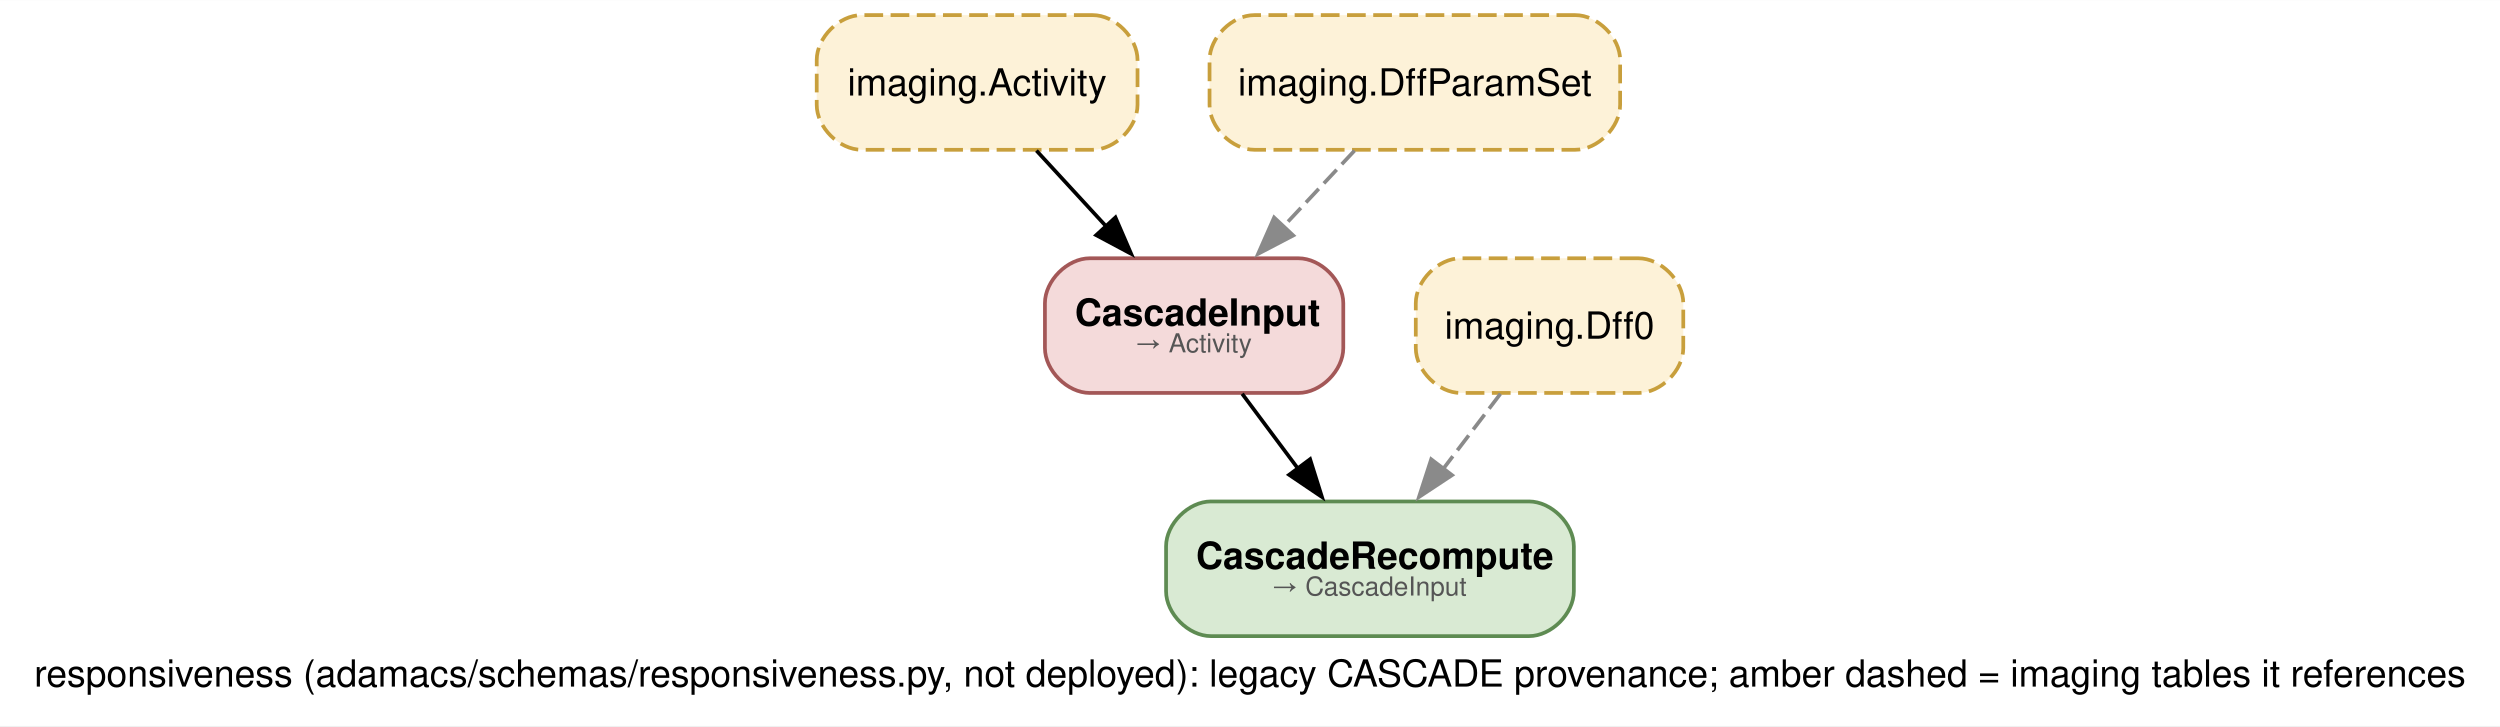
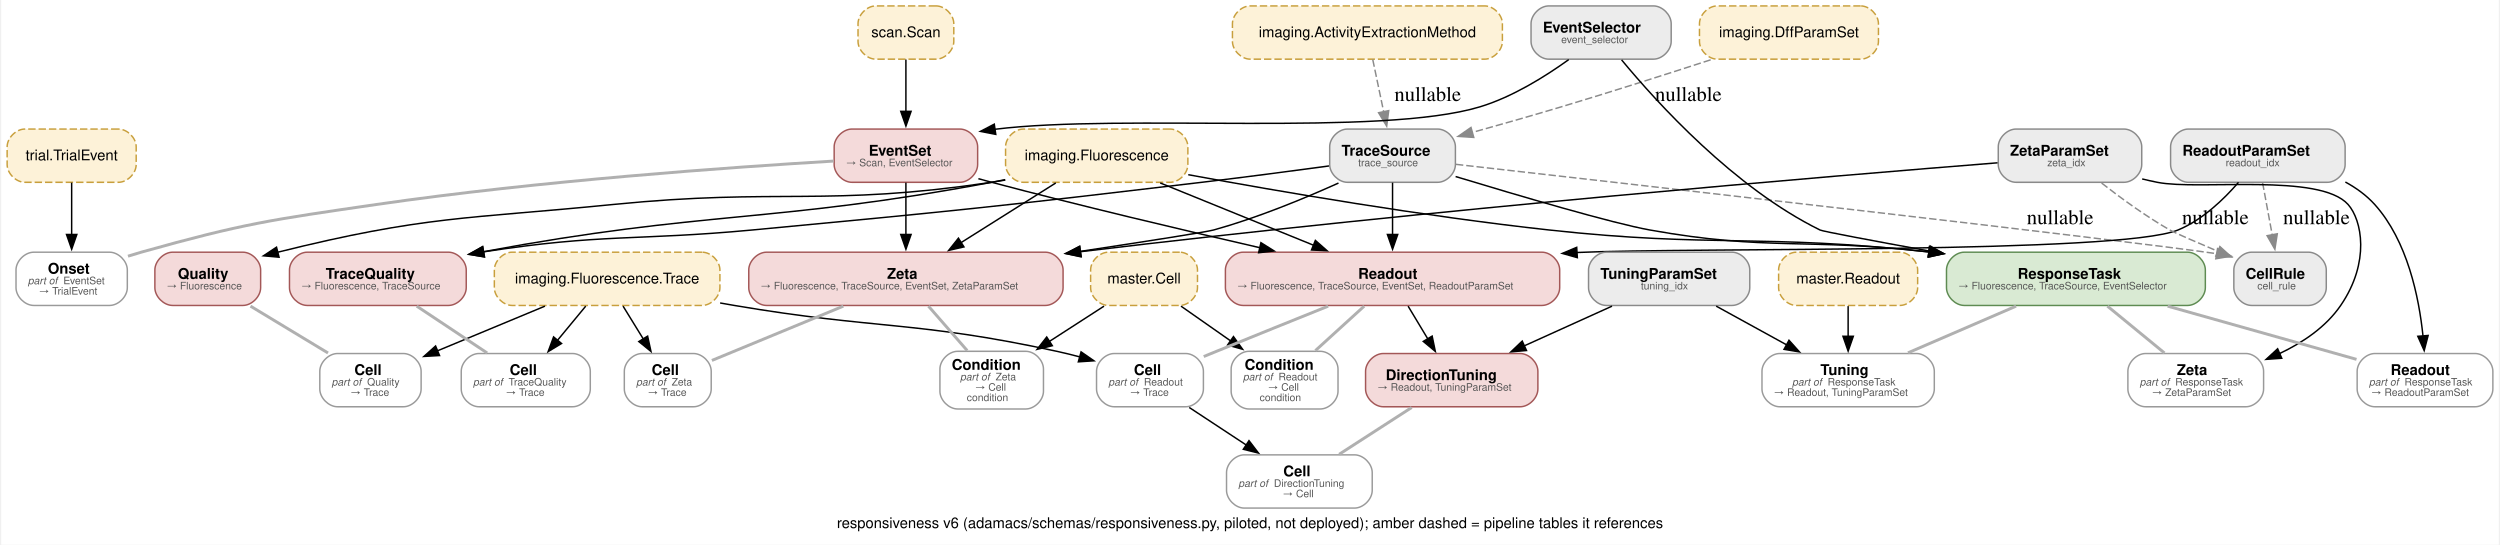
- <svg xmlns="http://www.w3.org/2000/svg" width="668pt" height="194pt" viewBox="0.00 0.00 668.25 194.00">
-   <g id="graph0" class="graph" transform="scale(1 1) rotate(0) translate(4 190)">
-     <polygon fill="white" stroke="none" points="-4,4 -4,-190 664.25,-190 664.25,4 -4,4" />
-     <text text-anchor="middle" x="330.12" y="-6.5" font-family="Helvetica,sans-Serif" font-size="10.00">responsiveness (adamacs/schemas/responsiveness.py, not deployed): legacy CASCADE provenance; amber dashed = imaging tables it references</text>
+ <svg xmlns="http://www.w3.org/2000/svg" width="1689pt" height="368pt" viewBox="0.00 0.00 1688.50 368.25">
+   <g id="graph0" class="graph" transform="scale(1 1) rotate(0) translate(4 364.25)">
+     <polygon fill="white" stroke="none" points="-4,4 -4,-364.25 1684.5,-364.25 1684.5,4 -4,4" />
+     <text text-anchor="middle" x="840.25" y="-7.25" font-family="Helvetica,sans-Serif" font-size="10.00">responsiveness v6 (adamacs/schemas/responsiveness.py, piloted, not deployed); amber dashed = pipeline tables it references</text>
    <g id="node1" class="node">
-       <path fill="#fdf2d8" stroke="#c89f3c" stroke-dasharray="5,2" d="M288.06,-186C288.06,-186 226.31,-186 226.31,-186 220.31,-186 214.31,-180 214.31,-174 214.31,-174 214.31,-162 214.31,-162 214.31,-156 220.31,-150 226.31,-150 226.31,-150 288.06,-150 288.06,-150 294.06,-150 300.06,-156 300.06,-162 300.06,-162 300.06,-174 300.06,-174 300.06,-180 294.06,-186 288.06,-186" />
-       <text text-anchor="middle" x="257.19" y="-164.5" font-family="Helvetica,sans-Serif" font-size="10.00">imaging.Activity</text>
+       <path fill="#fdf2d8" stroke="#c89f3c" stroke-dasharray="5,2" d="M998.88,-360.25C998.88,-360.25 840.38,-360.25 840.38,-360.25 834.38,-360.25 828.38,-354.25 828.38,-348.25 828.38,-348.25 828.38,-336.25 828.38,-336.25 828.38,-330.25 834.38,-324.25 840.38,-324.25 840.38,-324.25 998.88,-324.25 998.88,-324.25 1004.88,-324.25 1010.88,-330.25 1010.88,-336.25 1010.88,-336.25 1010.88,-348.25 1010.88,-348.25 1010.88,-354.25 1004.88,-360.25 998.88,-360.25" />
+       <text text-anchor="middle" x="919.62" y="-339.12" font-family="Helvetica,sans-Serif" font-size="10.00">imaging.ActivityExtractionMethod</text>
+     </g>
+     <g id="node9" class="node">
+       <path fill="#ececec" stroke="#8a8a8a" d="M967.12,-277C967.12,-277 906.12,-277 906.12,-277 900.12,-277 894.12,-271 894.12,-265 894.12,-265 894.12,-253 894.12,-253 894.12,-247 900.12,-241 906.12,-241 906.12,-241 967.12,-241 967.12,-241 973.12,-241 979.12,-247 979.12,-253 979.12,-253 979.12,-265 979.12,-265 979.12,-271 973.12,-277 967.12,-277" />
+       <text text-anchor="start" x="902.12" y="-259" font-family="Helvetica,sans-Serif" font-weight="bold" font-size="10.00">TraceSource</text>
+       <text text-anchor="start" x="913.38" y="-251.85" font-family="Helvetica,sans-Serif" font-size="7.00" fill="#555555">trace_source</text>
+     </g>
+     <g id="edge1" class="edge">
+       <path fill="none" stroke="#8a8a8a" stroke-dasharray="5,2" d="M923.23,-324.02C925.38,-313.75 928.16,-300.45 930.63,-288.64" />
+       <polygon fill="#8a8a8a" stroke="#8a8a8a" points="934.03,-289.47 932.66,-278.97 927.18,-288.04 934.03,-289.47" />
+       <text text-anchor="middle" x="960.4" y="-295.95" font-family="Times,serif" font-size="14.00"> nullable</text>
+     </g>
+     <g id="node2" class="node">
+       <path fill="#fdf2d8" stroke="#c89f3c" stroke-dasharray="5,2" d="M1253.12,-360.25C1253.12,-360.25 1156.12,-360.25 1156.12,-360.25 1150.12,-360.25 1144.12,-354.25 1144.12,-348.25 1144.12,-348.25 1144.12,-336.25 1144.12,-336.25 1144.12,-330.25 1150.12,-324.25 1156.12,-324.25 1156.12,-324.25 1253.12,-324.25 1253.12,-324.25 1259.12,-324.25 1265.12,-330.25 1265.12,-336.25 1265.12,-336.25 1265.12,-348.25 1265.12,-348.25 1265.12,-354.25 1259.12,-360.25 1253.12,-360.25" />
+       <text text-anchor="middle" x="1204.62" y="-339.12" font-family="Helvetica,sans-Serif" font-size="10.00">imaging.DffParamSet</text>
+     </g>
+     <g id="edge2" class="edge">
+       <path fill="none" stroke="#8a8a8a" stroke-dasharray="5,2" d="M1151.67,-323.8C1122.04,-314.16 1084.37,-302.13 1050.62,-292 1031.04,-286.12 1009.46,-279.98 990.4,-274.67" />
+       <polygon fill="#8a8a8a" stroke="#8a8a8a" points="991.53,-271.35 980.95,-272.05 989.66,-278.09 991.53,-271.35" />
+       <text text-anchor="middle" x="1136.59" y="-295.95" font-family="Times,serif" font-size="14.00"> nullable</text>
+     </g>
+     <g id="node3" class="node">
+       <path fill="#fdf2d8" stroke="#c89f3c" stroke-dasharray="5,2" d="M786.25,-277C786.25,-277 687,-277 687,-277 681,-277 675,-271 675,-265 675,-265 675,-253 675,-253 675,-247 681,-241 687,-241 687,-241 786.25,-241 786.25,-241 792.25,-241 798.25,-247 798.25,-253 798.25,-253 798.25,-265 798.25,-265 798.25,-271 792.25,-277 786.25,-277" />
+       <text text-anchor="middle" x="736.62" y="-255.88" font-family="Helvetica,sans-Serif" font-size="10.00">imaging.Fluorescence</text>
+     </g>
+     <g id="node10" class="node">
+       <path fill="#f4dada" stroke="#a35757" d="M159.38,-193.75C159.38,-193.75 111.88,-193.75 111.88,-193.75 105.88,-193.75 99.88,-187.75 99.88,-181.75 99.88,-181.75 99.88,-169.75 99.88,-169.75 99.88,-163.75 105.88,-157.75 111.88,-157.75 111.88,-157.75 159.38,-157.75 159.38,-157.75 165.38,-157.75 171.38,-163.75 171.38,-169.75 171.38,-169.75 171.38,-181.75 171.38,-181.75 171.38,-187.75 165.38,-193.75 159.38,-193.75" />
+       <text text-anchor="start" x="115.38" y="-175.75" font-family="Helvetica,sans-Serif" font-weight="bold" font-size="10.00">Quality</text>
+       <text text-anchor="start" x="107.88" y="-168.6" font-family="Helvetica,sans-Serif" font-size="7.00" fill="#555555">→ Fluorescence</text>
+     </g>
+     <g id="edge3" class="edge">
+       <path fill="none" stroke="black" d="M674.79,-242.52C671.7,-241.96 668.63,-241.44 665.62,-241 552.88,-224.33 523.03,-237.32 409.62,-226 311.27,-216.18 282.78,-218.61 182.71,-193.69" />
+       <polygon fill="black" stroke="black" points="183.83,-190.36 173.28,-191.31 182.11,-197.15 183.83,-190.36" />
+     </g>
+     <g id="node12" class="node">
+       <path fill="#f4dada" stroke="#a35757" d="M298.38,-193.75C298.38,-193.75 202.88,-193.75 202.88,-193.75 196.88,-193.75 190.88,-187.75 190.88,-181.75 190.88,-181.75 190.88,-169.75 190.88,-169.75 190.88,-163.75 196.88,-157.75 202.88,-157.75 202.88,-157.75 298.38,-157.75 298.38,-157.75 304.38,-157.75 310.38,-163.75 310.38,-169.75 310.38,-169.75 310.38,-181.75 310.38,-181.75 310.38,-187.75 304.38,-193.75 298.38,-193.75" />
+       <text text-anchor="start" x="215.38" y="-175.75" font-family="Helvetica,sans-Serif" font-weight="bold" font-size="10.00">TraceQuality</text>
+       <text text-anchor="start" x="198.88" y="-168.6" font-family="Helvetica,sans-Serif" font-size="7.00" fill="#555555">→ Fluorescence, TraceSource</text>
+     </g>
+     <g id="edge6" class="edge">
+       <path fill="none" stroke="black" d="M674.75,-242.8C671.67,-242.17 668.61,-241.56 665.62,-241 516.65,-213.07 474.06,-222.39 321.9,-194.07" />
+       <polygon fill="black" stroke="black" points="322.72,-190.66 312.24,-192.24 321.42,-197.54 322.72,-190.66" />
+     </g>
+     <g id="node20" class="node">
+       <path fill="#d9ead3" stroke="#5e8b52" d="M1474.12,-193.75C1474.12,-193.75 1323.12,-193.75 1323.12,-193.75 1317.12,-193.75 1311.12,-187.75 1311.12,-181.75 1311.12,-181.75 1311.12,-169.75 1311.12,-169.75 1311.12,-163.75 1317.12,-157.75 1323.12,-157.75 1323.12,-157.75 1474.12,-157.75 1474.12,-157.75 1480.12,-157.75 1486.12,-163.75 1486.12,-169.75 1486.12,-169.75 1486.12,-181.75 1486.12,-181.75 1486.12,-187.75 1480.12,-193.75 1474.12,-193.75" />
+       <text text-anchor="start" x="1359.25" y="-175.75" font-family="Helvetica,sans-Serif" font-weight="bold" font-size="10.00">ResponseTask</text>
+       <text text-anchor="start" x="1319.12" y="-168.6" font-family="Helvetica,sans-Serif" font-size="7.00" fill="#555555">→ Fluorescence, TraceSource, EventSelector</text>
+     </g>
+     <g id="edge14" class="edge">
+       <path fill="none" stroke="black" d="M798.5,-246.14C860.13,-234.78 957.57,-218.03 1042.62,-208.75 1153.67,-196.63 1185.14,-206.4 1299.35,-193.9" />
+       <polygon fill="black" stroke="black" points="1299.61,-197.4 1309.16,-192.79 1298.83,-190.44 1299.61,-197.4" />
+     </g>
+     <g id="node24" class="node">
+       <path fill="#f4dada" stroke="#a35757" d="M1037.62,-193.75C1037.62,-193.75 835.62,-193.75 835.62,-193.75 829.62,-193.75 823.62,-187.75 823.62,-181.75 823.62,-181.75 823.62,-169.75 823.62,-169.75 823.62,-163.75 829.62,-157.75 835.62,-157.75 835.62,-157.75 1037.62,-157.75 1037.62,-157.75 1043.62,-157.75 1049.62,-163.75 1049.62,-169.75 1049.62,-169.75 1049.62,-181.75 1049.62,-181.75 1049.62,-187.75 1043.62,-193.75 1037.62,-193.75" />
+       <text text-anchor="start" x="913.38" y="-175.75" font-family="Helvetica,sans-Serif" font-weight="bold" font-size="10.00">Readout</text>
+       <text text-anchor="start" x="831.62" y="-168.6" font-family="Helvetica,sans-Serif" font-size="7.00" fill="#555555">→ Fluorescence, TraceSource, EventSet, ReadoutParamSet</text>
+     </g>
+     <g id="edge24" class="edge">
+       <path fill="none" stroke="black" d="M779.53,-240.57C809.85,-228.25 850.69,-211.66 883.14,-198.48" />
+       <polygon fill="black" stroke="black" points="884.44,-201.73 892.39,-194.72 881.81,-195.24 884.44,-201.73" />
+     </g>
+     <g id="node27" class="node">
+       <path fill="#f4dada" stroke="#a35757" d="M701.88,-193.75C701.88,-193.75 513.38,-193.75 513.38,-193.75 507.38,-193.75 501.38,-187.75 501.38,-181.75 501.38,-181.75 501.38,-169.75 501.38,-169.75 501.38,-163.75 507.38,-157.75 513.38,-157.75 513.38,-157.75 701.88,-157.75 701.88,-157.75 707.88,-157.75 713.88,-163.75 713.88,-169.75 713.88,-169.75 713.88,-181.75 713.88,-181.75 713.88,-187.75 707.88,-193.75 701.88,-193.75" />
+       <text text-anchor="start" x="594.88" y="-175.75" font-family="Helvetica,sans-Serif" font-weight="bold" font-size="10.00">Zeta</text>
+       <text text-anchor="start" x="509.38" y="-168.6" font-family="Helvetica,sans-Serif" font-size="7.00" fill="#555555">→ Fluorescence, TraceSource, EventSet, ZetaParamSet</text>
+     </g>
+     <g id="edge32" class="edge">
+       <path fill="none" stroke="black" d="M708.95,-240.57C690.25,-228.79 665.33,-213.09 644.88,-200.22" />
+       <polygon fill="black" stroke="black" points="646.86,-197.33 636.53,-194.96 643.13,-203.25 646.86,-197.33" />
    </g>
    <g id="node4" class="node">
-       <path fill="#f4dada" stroke="#a35757" d="M343.06,-121C343.06,-121 287.31,-121 287.31,-121 281.31,-121 275.31,-115 275.31,-109 275.31,-109 275.31,-97 275.31,-97 275.31,-91 281.31,-85 287.31,-85 287.31,-85 343.06,-85 343.06,-85 349.06,-85 355.06,-91 355.06,-97 355.06,-97 355.06,-109 355.06,-109 355.06,-115 349.06,-121 343.06,-121" />
-       <text text-anchor="start" x="283.31" y="-103" font-family="Helvetica,sans-Serif" font-weight="bold" font-size="10.00">CascadeInput</text>
-       <text text-anchor="start" x="299.44" y="-95.85" font-family="Helvetica,sans-Serif" font-size="7.00" fill="#555555">→ Activity</text>
-     </g>
-     <g id="edge1" class="edge">
-       <path fill="none" stroke="black" d="M273.04,-149.78C278.92,-143.4 285.72,-136.01 292.11,-129.06" />
-       <polygon fill="black" stroke="black" points="294.16,-131.92 298.36,-122.19 289.01,-127.18 294.16,-131.92" />
-     </g>
-     <g id="node2" class="node">
-       <path fill="#fdf2d8" stroke="#c89f3c" stroke-dasharray="5,2" d="M417.06,-186C417.06,-186 331.31,-186 331.31,-186 325.31,-186 319.31,-180 319.31,-174 319.31,-174 319.31,-162 319.31,-162 319.31,-156 325.31,-150 331.31,-150 331.31,-150 417.06,-150 417.06,-150 423.06,-150 429.06,-156 429.06,-162 429.06,-162 429.06,-174 429.06,-174 429.06,-180 423.06,-186 417.06,-186" />
-       <text text-anchor="middle" x="374.19" y="-164.5" font-family="Helvetica,sans-Serif" font-size="10.00">imaging.DffParamSet</text>
-     </g>
-     <g id="edge2" class="edge">
-       <path fill="none" stroke="#8a8a8a" stroke-dasharray="5,2" d="M358.07,-149.78C352.08,-143.4 345.17,-136.01 338.66,-129.06" />
-       <polygon fill="#8a8a8a" stroke="#8a8a8a" points="341.68,-127.1 332.29,-122.19 336.57,-131.89 341.68,-127.1" />
-     </g>
-     <g id="node3" class="node">
-       <path fill="#fdf2d8" stroke="#c89f3c" stroke-dasharray="5,2" d="M433.94,-121C433.94,-121 386.44,-121 386.44,-121 380.44,-121 374.44,-115 374.44,-109 374.44,-109 374.44,-97 374.44,-97 374.44,-91 380.44,-85 386.44,-85 386.44,-85 433.94,-85 433.94,-85 439.94,-85 445.94,-91 445.94,-97 445.94,-97 445.94,-109 445.94,-109 445.94,-115 439.94,-121 433.94,-121" />
-       <text text-anchor="middle" x="410.19" y="-99.5" font-family="Helvetica,sans-Serif" font-size="10.00">imaging.Dff0</text>
+       <path fill="#fdf2d8" stroke="#c89f3c" stroke-dasharray="5,2" d="M469.88,-193.75C469.88,-193.75 341.38,-193.75 341.38,-193.75 335.38,-193.75 329.38,-187.75 329.38,-181.75 329.38,-181.75 329.38,-169.75 329.38,-169.75 329.38,-163.75 335.38,-157.75 341.38,-157.75 341.38,-157.75 469.88,-157.75 469.88,-157.75 475.88,-157.75 481.88,-163.75 481.88,-169.75 481.88,-169.75 481.88,-181.75 481.88,-181.75 481.88,-187.75 475.88,-193.75 469.88,-193.75" />
+       <text text-anchor="middle" x="405.62" y="-172.62" font-family="Helvetica,sans-Serif" font-size="10.00">imaging.Fluorescence.Trace</text>
+     </g>
+     <g id="node11" class="node">
+       <path fill="#ffffff" stroke="#9a9a9a" d="M267.88,-125.25C267.88,-125.25 223.38,-125.25 223.38,-125.25 217.38,-125.25 211.38,-119.25 211.38,-113.25 211.38,-113.25 211.38,-101.25 211.38,-101.25 211.38,-95.25 217.38,-89.25 223.38,-89.25 223.38,-89.25 267.88,-89.25 267.88,-89.25 273.88,-89.25 279.88,-95.25 279.88,-101.25 279.88,-101.25 279.88,-113.25 279.88,-113.25 279.88,-119.25 273.88,-125.25 267.88,-125.25" />
+       <text text-anchor="start" x="234.75" y="-110.75" font-family="Helvetica,sans-Serif" font-weight="bold" font-size="10.00">Cell</text>
+       <text text-anchor="start" x="219.38" y="-103.6" font-family="Helvetica,sans-Serif" font-style="italic" font-size="7.00" fill="#555555">part of</text>
+       <text text-anchor="start" x="243.38" y="-103.6" font-family="Helvetica,sans-Serif" font-size="7.00" fill="#555555"> Quality</text>
+       <text text-anchor="start" x="232.12" y="-96.6" font-family="Helvetica,sans-Serif" font-size="7.00" fill="#555555">→ Trace</text>
+     </g>
+     <g id="edge5" class="edge">
+       <path fill="none" stroke="black" d="M363.59,-157.28C341.21,-147.98 313.67,-136.53 290.83,-127.04" />
+       <polygon fill="black" stroke="black" points="292.34,-123.88 281.76,-123.27 289.66,-130.34 292.34,-123.88" />
+     </g>
+     <g id="node13" class="node">
+       <path fill="#ffffff" stroke="#9a9a9a" d="M382.25,-125.25C382.25,-125.25 319,-125.25 319,-125.25 313,-125.25 307,-119.25 307,-113.25 307,-113.25 307,-101.25 307,-101.25 307,-95.25 313,-89.25 319,-89.25 319,-89.25 382.25,-89.25 382.25,-89.25 388.25,-89.25 394.25,-95.25 394.25,-101.25 394.25,-101.25 394.25,-113.25 394.25,-113.25 394.25,-119.25 388.25,-125.25 382.25,-125.25" />
+       <text text-anchor="start" x="339.75" y="-110.75" font-family="Helvetica,sans-Serif" font-weight="bold" font-size="10.00">Cell</text>
+       <text text-anchor="start" x="315" y="-103.6" font-family="Helvetica,sans-Serif" font-style="italic" font-size="7.00" fill="#555555">part of</text>
+       <text text-anchor="start" x="339" y="-103.6" font-family="Helvetica,sans-Serif" font-size="7.00" fill="#555555"> TraceQuality</text>
+       <text text-anchor="start" x="337.12" y="-96.6" font-family="Helvetica,sans-Serif" font-size="7.00" fill="#555555">→ Trace</text>
+     </g>
+     <g id="edge9" class="edge">
+       <path fill="none" stroke="black" d="M391.17,-157.28C385.32,-150.2 378.43,-141.87 372.02,-134.12" />
+       <polygon fill="black" stroke="black" points="374.82,-132.02 365.75,-126.54 369.43,-136.48 374.82,-132.02" />
+     </g>
+     <g id="node25" class="node">
+       <path fill="#ffffff" stroke="#9a9a9a" d="M796.75,-125.25C796.75,-125.25 748.5,-125.25 748.5,-125.25 742.5,-125.25 736.5,-119.25 736.5,-113.25 736.5,-113.25 736.5,-101.25 736.5,-101.25 736.5,-95.25 742.5,-89.25 748.5,-89.25 748.5,-89.25 796.75,-89.25 796.75,-89.25 802.75,-89.25 808.75,-95.25 808.75,-101.25 808.75,-101.25 808.75,-113.25 808.75,-113.25 808.75,-119.25 802.75,-125.25 796.75,-125.25" />
+       <text text-anchor="start" x="761.75" y="-110.75" font-family="Helvetica,sans-Serif" font-weight="bold" font-size="10.00">Cell</text>
+       <text text-anchor="start" x="744.5" y="-103.6" font-family="Helvetica,sans-Serif" font-style="italic" font-size="7.00" fill="#555555">part of</text>
+       <text text-anchor="start" x="768.5" y="-103.6" font-family="Helvetica,sans-Serif" font-size="7.00" fill="#555555"> Readout</text>
+       <text text-anchor="start" x="759.12" y="-96.6" font-family="Helvetica,sans-Serif" font-size="7.00" fill="#555555">→ Trace</text>
+     </g>
+     <g id="edge29" class="edge">
+       <path fill="none" stroke="black" d="M482.02,-159.43C485.26,-158.85 488.47,-158.29 491.62,-157.75 588.11,-141.37 613.98,-147.48 709.62,-126.75 714.78,-125.63 720.14,-124.31 725.45,-122.9" />
+       <polygon fill="black" stroke="black" points="726.05,-126.37 734.75,-120.32 724.18,-119.62 726.05,-126.37" />
+     </g>
+     <g id="node28" class="node">
+       <path fill="#ffffff" stroke="#9a9a9a" d="M464,-125.25C464,-125.25 429.25,-125.25 429.25,-125.25 423.25,-125.25 417.25,-119.25 417.25,-113.25 417.25,-113.25 417.25,-101.25 417.25,-101.25 417.25,-95.25 423.25,-89.25 429.25,-89.25 429.25,-89.25 464,-89.25 464,-89.25 470,-89.25 476,-95.25 476,-101.25 476,-101.25 476,-113.25 476,-113.25 476,-119.25 470,-125.25 464,-125.25" />
+       <text text-anchor="start" x="435.75" y="-110.75" font-family="Helvetica,sans-Serif" font-weight="bold" font-size="10.00">Cell</text>
+       <text text-anchor="start" x="425.25" y="-103.6" font-family="Helvetica,sans-Serif" font-style="italic" font-size="7.00" fill="#555555">part of</text>
+       <text text-anchor="start" x="449.25" y="-103.6" font-family="Helvetica,sans-Serif" font-size="7.00" fill="#555555"> Zeta</text>
+       <text text-anchor="start" x="433.12" y="-96.6" font-family="Helvetica,sans-Serif" font-size="7.00" fill="#555555">→ Trace</text>
+     </g>
+     <g id="edge37" class="edge">
+       <path fill="none" stroke="black" d="M416.4,-157.28C420.57,-150.51 425.45,-142.6 430.05,-135.13" />
+       <polygon fill="black" stroke="black" points="433,-137.01 435.27,-126.66 427.04,-133.34 433,-137.01" />
    </g>
    <g id="node5" class="node">
-       <path fill="#d9ead3" stroke="#5e8b52" d="M404.69,-56C404.69,-56 319.69,-56 319.69,-56 313.69,-56 307.69,-50 307.69,-44 307.69,-44 307.69,-32 307.69,-32 307.69,-26 313.69,-20 319.69,-20 319.69,-20 404.69,-20 404.69,-20 410.69,-20 416.69,-26 416.69,-32 416.69,-32 416.69,-44 416.69,-44 416.69,-50 410.69,-56 404.69,-56" />
-       <text text-anchor="start" x="315.69" y="-38" font-family="Helvetica,sans-Serif" font-weight="bold" font-size="10.00">CascadeRecompute</text>
-       <text text-anchor="start" x="335.94" y="-30.85" font-family="Helvetica,sans-Serif" font-size="7.00" fill="#555555">→ CascadeInput</text>
+       <path fill="#fdf2d8" stroke="#c89f3c" stroke-dasharray="5,2" d="M628,-360.25C628,-360.25 587.25,-360.25 587.25,-360.25 581.25,-360.25 575.25,-354.25 575.25,-348.25 575.25,-348.25 575.25,-336.25 575.25,-336.25 575.25,-330.25 581.25,-324.25 587.25,-324.25 587.25,-324.25 628,-324.25 628,-324.25 634,-324.25 640,-330.25 640,-336.25 640,-336.25 640,-348.25 640,-348.25 640,-354.25 634,-360.25 628,-360.25" />
+       <text text-anchor="middle" x="607.62" y="-339.12" font-family="Helvetica,sans-Serif" font-size="10.00">scan.Scan</text>
+     </g>
+     <g id="node15" class="node">
+       <path fill="#f4dada" stroke="#a35757" d="M644.12,-277C644.12,-277 571.12,-277 571.12,-277 565.12,-277 559.12,-271 559.12,-265 559.12,-265 559.12,-253 559.12,-253 559.12,-247 565.12,-241 571.12,-241 571.12,-241 644.12,-241 644.12,-241 650.12,-241 656.12,-247 656.12,-253 656.12,-253 656.12,-265 656.12,-265 656.12,-271 650.12,-277 644.12,-277" />
+       <text text-anchor="start" x="582.5" y="-259" font-family="Helvetica,sans-Serif" font-weight="bold" font-size="10.00">EventSet</text>
+       <text text-anchor="start" x="567.12" y="-251.85" font-family="Helvetica,sans-Serif" font-size="7.00" fill="#555555">→ Scan, EventSelector</text>
+     </g>
+     <g id="edge10" class="edge">
+       <path fill="none" stroke="black" d="M607.62,-324.02C607.62,-313.75 607.62,-300.45 607.62,-288.64" />
+       <polygon fill="black" stroke="black" points="611.13,-289 607.63,-279 604.13,-289 611.13,-289" />
+     </g>
+     <g id="node6" class="node">
+       <path fill="#fdf2d8" stroke="#c89f3c" stroke-dasharray="5,2" d="M75.25,-277C75.25,-277 12,-277 12,-277 6,-277 0,-271 0,-265 0,-265 0,-253 0,-253 0,-247 6,-241 12,-241 12,-241 75.25,-241 75.25,-241 81.25,-241 87.25,-247 87.25,-253 87.25,-253 87.25,-265 87.25,-265 87.25,-271 81.25,-277 75.25,-277" />
+       <text text-anchor="middle" x="43.62" y="-255.88" font-family="Helvetica,sans-Serif" font-size="10.00">trial.TrialEvent</text>
+     </g>
+     <g id="node16" class="node">
+       <path fill="#ffffff" stroke="#9a9a9a" d="M69.25,-193.75C69.25,-193.75 18,-193.75 18,-193.75 12,-193.75 6,-187.75 6,-181.75 6,-181.75 6,-169.75 6,-169.75 6,-163.75 12,-157.75 18,-157.75 18,-157.75 69.25,-157.75 69.25,-157.75 75.25,-157.75 81.25,-163.75 81.25,-169.75 81.25,-169.75 81.25,-181.75 81.25,-181.75 81.25,-187.75 75.25,-193.75 69.25,-193.75" />
+       <text text-anchor="start" x="27.5" y="-179.25" font-family="Helvetica,sans-Serif" font-weight="bold" font-size="10.00">Onset</text>
+       <text text-anchor="start" x="14" y="-172.1" font-family="Helvetica,sans-Serif" font-style="italic" font-size="7.00" fill="#555555">part of</text>
+       <text text-anchor="start" x="38" y="-172.1" font-family="Helvetica,sans-Serif" font-size="7.00" fill="#555555"> EventSet</text>
+       <text text-anchor="start" x="21.5" y="-165.1" font-family="Helvetica,sans-Serif" font-size="7.00" fill="#555555">→ TrialEvent</text>
+     </g>
+     <g id="edge13" class="edge">
+       <path fill="none" stroke="black" d="M43.62,-240.77C43.62,-230.5 43.62,-217.2 43.62,-205.39" />
+       <polygon fill="black" stroke="black" points="47.13,-205.75 43.63,-195.75 40.13,-205.75 47.13,-205.75" />
+     </g>
+     <g id="node7" class="node">
+       <path fill="#fdf2d8" stroke="#c89f3c" stroke-dasharray="5,2" d="M1279.62,-193.75C1279.62,-193.75 1209.62,-193.75 1209.62,-193.75 1203.62,-193.75 1197.62,-187.75 1197.62,-181.75 1197.62,-181.75 1197.62,-169.75 1197.62,-169.75 1197.62,-163.75 1203.62,-157.75 1209.62,-157.75 1209.62,-157.75 1279.62,-157.75 1279.62,-157.75 1285.62,-157.75 1291.62,-163.75 1291.62,-169.75 1291.62,-169.75 1291.62,-181.75 1291.62,-181.75 1291.62,-187.75 1285.62,-193.75 1279.62,-193.75" />
+       <text text-anchor="middle" x="1244.62" y="-172.62" font-family="Helvetica,sans-Serif" font-size="10.00">master.Readout</text>
+     </g>
+     <g id="node23" class="node">
+       <path fill="#ffffff" stroke="#9a9a9a" d="M1290.88,-125.25C1290.88,-125.25 1198.38,-125.25 1198.38,-125.25 1192.38,-125.25 1186.38,-119.25 1186.38,-113.25 1186.38,-113.25 1186.38,-101.25 1186.38,-101.25 1186.38,-95.25 1192.38,-89.25 1198.38,-89.25 1198.38,-89.25 1290.88,-89.25 1290.88,-89.25 1296.88,-89.25 1302.88,-95.25 1302.88,-101.25 1302.88,-101.25 1302.88,-113.25 1302.88,-113.25 1302.88,-119.25 1296.88,-125.25 1290.88,-125.25" />
+       <text text-anchor="start" x="1225.88" y="-110.75" font-family="Helvetica,sans-Serif" font-weight="bold" font-size="10.00">Tuning</text>
+       <text text-anchor="start" x="1206.75" y="-103.6" font-family="Helvetica,sans-Serif" font-style="italic" font-size="7.00" fill="#555555">part of</text>
+       <text text-anchor="start" x="1230.75" y="-103.6" font-family="Helvetica,sans-Serif" font-size="7.00" fill="#555555"> ResponseTask</text>
+       <text text-anchor="start" x="1194.38" y="-96.6" font-family="Helvetica,sans-Serif" font-size="7.00" fill="#555555">→ Readout, TuningParamSet</text>
+     </g>
+     <g id="edge22" class="edge">
+       <path fill="none" stroke="black" d="M1244.62,-157.28C1244.62,-150.97 1244.62,-143.67 1244.62,-136.66" />
+       <polygon fill="black" stroke="black" points="1248.13,-136.89 1244.63,-126.89 1241.13,-136.89 1248.13,-136.89" />
+     </g>
+     <g id="node8" class="node">
+       <path fill="#fdf2d8" stroke="#c89f3c" stroke-dasharray="5,2" d="M792.75,-193.75C792.75,-193.75 744.5,-193.75 744.5,-193.75 738.5,-193.75 732.5,-187.75 732.5,-181.75 732.5,-181.75 732.5,-169.75 732.5,-169.75 732.5,-163.75 738.5,-157.75 744.5,-157.75 744.5,-157.75 792.75,-157.75 792.75,-157.75 798.75,-157.75 804.75,-163.75 804.75,-169.75 804.75,-169.75 804.75,-181.75 804.75,-181.75 804.75,-187.75 798.75,-193.75 792.75,-193.75" />
+       <text text-anchor="middle" x="768.62" y="-172.62" font-family="Helvetica,sans-Serif" font-size="10.00">master.Cell</text>
+     </g>
+     <g id="node26" class="node">
+       <path fill="#ffffff" stroke="#9a9a9a" d="M887.75,-126.75C887.75,-126.75 839.5,-126.75 839.5,-126.75 833.5,-126.75 827.5,-120.75 827.5,-114.75 827.5,-114.75 827.5,-99.75 827.5,-99.75 827.5,-93.75 833.5,-87.75 839.5,-87.75 839.5,-87.75 887.75,-87.75 887.75,-87.75 893.75,-87.75 899.75,-93.75 899.75,-99.75 899.75,-99.75 899.75,-114.75 899.75,-114.75 899.75,-120.75 893.75,-126.75 887.75,-126.75" />
+       <text text-anchor="start" x="836.62" y="-114.25" font-family="Helvetica,sans-Serif" font-weight="bold" font-size="10.00">Condition</text>
+       <text text-anchor="start" x="835.5" y="-107.1" font-family="Helvetica,sans-Serif" font-style="italic" font-size="7.00" fill="#555555">part of</text>
+       <text text-anchor="start" x="859.5" y="-107.1" font-family="Helvetica,sans-Serif" font-size="7.00" fill="#555555"> Readout</text>
+       <text text-anchor="start" x="852.38" y="-100.1" font-family="Helvetica,sans-Serif" font-size="7.00" fill="#555555">→ Cell</text>
+       <text text-anchor="start" x="846.75" y="-93.1" font-family="Helvetica,sans-Serif" font-size="7.00" fill="#555555">condition</text>
+     </g>
+     <g id="edge31" class="edge">
+       <path fill="none" stroke="black" d="M793.59,-157.28C803.89,-150.06 816.04,-141.56 827.31,-133.67" />
+       <polygon fill="black" stroke="black" points="829.07,-136.71 835.26,-128.11 825.06,-130.97 829.07,-136.71" />
+     </g>
+     <g id="node29" class="node">
+       <path fill="#ffffff" stroke="#9a9a9a" d="M688.62,-126.75C688.62,-126.75 642.62,-126.75 642.62,-126.75 636.62,-126.75 630.62,-120.75 630.62,-114.75 630.62,-114.75 630.62,-99.75 630.62,-99.75 630.62,-93.75 636.62,-87.75 642.62,-87.75 642.62,-87.75 688.62,-87.75 688.62,-87.75 694.62,-87.75 700.62,-93.75 700.62,-99.75 700.62,-99.75 700.62,-114.75 700.62,-114.75 700.62,-120.75 694.62,-126.75 688.62,-126.75" />
+       <text text-anchor="start" x="638.62" y="-114.25" font-family="Helvetica,sans-Serif" font-weight="bold" font-size="10.00">Condition</text>
+       <text text-anchor="start" x="644.25" y="-107.1" font-family="Helvetica,sans-Serif" font-style="italic" font-size="7.00" fill="#555555">part of</text>
+       <text text-anchor="start" x="668.25" y="-107.1" font-family="Helvetica,sans-Serif" font-size="7.00" fill="#555555"> Zeta</text>
+       <text text-anchor="start" x="654.38" y="-100.1" font-family="Helvetica,sans-Serif" font-size="7.00" fill="#555555">→ Cell</text>
+       <text text-anchor="start" x="648.75" y="-93.1" font-family="Helvetica,sans-Serif" font-size="7.00" fill="#555555">condition</text>
+     </g>
+     <g id="edge39" class="edge">
+       <path fill="none" stroke="black" d="M741.56,-157.28C730.28,-149.99 716.95,-141.39 704.64,-133.44" />
+       <polygon fill="black" stroke="black" points="706.61,-130.54 696.31,-128.06 702.81,-136.42 706.61,-130.54" />
+     </g>
+     <g id="edge7" class="edge">
+       <path fill="none" stroke="black" d="M893.66,-252.06C868.59,-248.66 836.34,-244.41 807.62,-241 672.71,-224.96 638.9,-221.44 503.62,-208.75 425.44,-201.42 402.55,-206.46 321.94,-193.95" />
+       <polygon fill="black" stroke="black" points="322.64,-190.52 312.21,-192.4 321.54,-197.43 322.64,-190.52" />
+     </g>
+     <g id="edge15" class="edge">
+       <path fill="none" stroke="black" d="M979.25,-244.89C1022.17,-231.88 1085.52,-213.24 1110.62,-208.75 1190.92,-194.38 1215.13,-203.59 1299.24,-193.93" />
+       <polygon fill="black" stroke="black" points="1299.64,-197.4 1309.15,-192.73 1298.8,-190.45 1299.64,-197.4" />
+     </g>
+     <g id="edge25" class="edge">
+       <path fill="none" stroke="black" d="M936.62,-240.77C936.62,-230.5 936.62,-217.2 936.62,-205.39" />
+       <polygon fill="black" stroke="black" points="940.13,-205.75 936.63,-195.75 933.13,-205.75 940.13,-205.75" />
+     </g>
+     <g id="edge33" class="edge">
+       <path fill="none" stroke="black" d="M900.07,-240.5C876.46,-229.86 844.81,-216.81 815.62,-208.75 810.66,-207.38 769.76,-201.01 725.52,-194.32" />
+       <polygon fill="black" stroke="black" points="726.13,-190.87 715.72,-192.84 725.08,-197.79 726.13,-190.87" />
+     </g>
+     <g id="node32" class="node">
+       <path fill="#ececec" stroke="#8a8a8a" d="M1555.88,-193.75C1555.88,-193.75 1517.38,-193.75 1517.38,-193.75 1511.38,-193.75 1505.38,-187.75 1505.38,-181.75 1505.38,-181.75 1505.38,-169.75 1505.38,-169.75 1505.38,-163.75 1511.38,-157.75 1517.38,-157.75 1517.38,-157.75 1555.88,-157.75 1555.88,-157.75 1561.88,-157.75 1567.88,-163.75 1567.88,-169.75 1567.88,-169.75 1567.88,-181.75 1567.88,-181.75 1567.88,-187.75 1561.88,-193.75 1555.88,-193.75" />
+       <text text-anchor="start" x="1513.38" y="-175.75" font-family="Helvetica,sans-Serif" font-weight="bold" font-size="10.00">CellRule</text>
+       <text text-anchor="start" x="1521.25" y="-168.6" font-family="Helvetica,sans-Serif" font-size="7.00" fill="#555555">cell_rule</text>
+     </g>
+     <g id="edge44" class="edge">
+       <path fill="none" stroke="#8a8a8a" stroke-dasharray="5,2" d="M979.47,-253.15C1098.32,-239.71 1427.27,-202.41 1493.82,-192.75" />
+       <polygon fill="#8a8a8a" stroke="#8a8a8a" points="1494.38,-196.2 1503.65,-191.08 1493.2,-189.3 1494.38,-196.2" />
+       <text text-anchor="middle" x="1387.93" y="-212.7" font-family="Times,serif" font-size="14.00"> nullable</text>
    </g>
    <g id="edge4" class="edge">
-       <path fill="none" stroke="#8a8a8a" stroke-dasharray="5,2" d="M397.07,-84.78C392.31,-78.53 386.82,-71.33 381.63,-64.52" />
-       <polygon fill="#8a8a8a" stroke="#8a8a8a" points="384.13,-63.03 375.29,-57.19 378.56,-67.27 384.13,-63.03" />
-     </g>
-     <g id="edge3" class="edge">
-       <path fill="none" stroke="black" d="M328.03,-84.78C332.59,-78.67 337.83,-71.65 342.81,-64.97" />
-       <polygon fill="black" stroke="black" points="346.19,-67.3 349.36,-57.19 340.58,-63.12 346.19,-67.3" />
+       <path fill="none" stroke="#b0b0b0" stroke-width="2" d="M164.53,-157.28C180.69,-147.5 200.78,-135.36 216.92,-125.61" />
+     </g>
+     <g id="edge8" class="edge">
+       <path fill="none" stroke="#b0b0b0" stroke-width="2" d="M276.9,-157.28C291.6,-147.5 309.86,-135.36 324.53,-125.61" />
+     </g>
+     <g id="node14" class="node">
+       <path fill="#ececec" stroke="#8a8a8a" d="M1113,-360.25C1113,-360.25 1042.25,-360.25 1042.25,-360.25 1036.25,-360.25 1030.25,-354.25 1030.25,-348.25 1030.25,-348.25 1030.25,-336.25 1030.25,-336.25 1030.25,-330.25 1036.25,-324.25 1042.25,-324.25 1042.25,-324.25 1113,-324.25 1113,-324.25 1119,-324.25 1125,-330.25 1125,-336.25 1125,-336.25 1125,-348.25 1125,-348.25 1125,-354.25 1119,-360.25 1113,-360.25" />
+       <text text-anchor="start" x="1038.25" y="-342.25" font-family="Helvetica,sans-Serif" font-weight="bold" font-size="10.00">EventSelector</text>
+       <text text-anchor="start" x="1050.62" y="-335.1" font-family="Helvetica,sans-Serif" font-size="7.00" fill="#555555">event_selector</text>
+     </g>
+     <g id="edge11" class="edge">
+       <path fill="none" stroke="black" d="M1055.74,-323.97C1040,-312.62 1017.72,-298.67 995.62,-292 928.44,-271.72 754.27,-287.55 667.83,-276.86" />
+       <polygon fill="black" stroke="black" points="668.38,-273.4 657.98,-275.43 667.37,-280.33 668.38,-273.4" />
+     </g>
+     <g id="edge16" class="edge">
+       <path fill="none" stroke="black" d="M1091.47,-323.76C1115.45,-294.78 1167.74,-237.18 1225.62,-208.75 1227.57,-207.79 1261.96,-201.37 1299.56,-194.52" />
+       <polygon fill="black" stroke="black" points="1300.06,-197.99 1309.28,-192.76 1298.81,-191.1 1300.06,-197.99" />
+     </g>
+     <g id="edge12" class="edge">
+       <path fill="none" stroke="#b0b0b0" stroke-width="2" d="M558.78,-255.36C489.68,-251.23 359.54,-242.01 249.62,-226 178.27,-215.61 160.05,-213.23 90.62,-193.75 87.7,-192.93 84.7,-192.02 81.69,-191.05" />
+     </g>
+     <g id="edge26" class="edge">
+       <path fill="none" stroke="black" d="M656.62,-243.44C659.66,-242.6 662.68,-241.78 665.62,-241 725.84,-225.05 794.09,-208.88 847.03,-196.75" />
+       <polygon fill="black" stroke="black" points="847.64,-200.2 856.61,-194.56 846.08,-193.38 847.64,-200.2" />
+     </g>
+     <g id="edge34" class="edge">
+       <path fill="none" stroke="black" d="M607.62,-240.77C607.62,-230.5 607.62,-217.2 607.62,-205.39" />
+       <polygon fill="black" stroke="black" points="611.13,-205.75 607.63,-195.75 604.13,-205.75 611.13,-205.75" />
+     </g>
+     <g id="node17" class="node">
+       <path fill="#ececec" stroke="#8a8a8a" d="M1568.62,-277C1568.62,-277 1474.62,-277 1474.62,-277 1468.62,-277 1462.62,-271 1462.62,-265 1462.62,-265 1462.62,-253 1462.62,-253 1462.62,-247 1468.62,-241 1474.62,-241 1474.62,-241 1568.62,-241 1568.62,-241 1574.62,-241 1580.62,-247 1580.62,-253 1580.62,-253 1580.62,-265 1580.62,-265 1580.62,-271 1574.62,-277 1568.62,-277" />
+       <text text-anchor="start" x="1470.62" y="-259" font-family="Helvetica,sans-Serif" font-weight="bold" font-size="10.00">ReadoutParamSet</text>
+       <text text-anchor="start" x="1499.88" y="-251.85" font-family="Helvetica,sans-Serif" font-size="7.00" fill="#555555">readout_idx</text>
+     </g>
+     <g id="node21" class="node">
+       <path fill="#ffffff" stroke="#9a9a9a" d="M1668.5,-125.25C1668.5,-125.25 1600.75,-125.25 1600.75,-125.25 1594.75,-125.25 1588.75,-119.25 1588.75,-113.25 1588.75,-113.25 1588.75,-101.25 1588.75,-101.25 1588.75,-95.25 1594.75,-89.25 1600.75,-89.25 1600.75,-89.25 1668.5,-89.25 1668.5,-89.25 1674.5,-89.25 1680.5,-95.25 1680.5,-101.25 1680.5,-101.25 1680.5,-113.25 1680.5,-113.25 1680.5,-119.25 1674.5,-125.25 1668.5,-125.25" />
+       <text text-anchor="start" x="1611.38" y="-110.75" font-family="Helvetica,sans-Serif" font-weight="bold" font-size="10.00">Readout</text>
+       <text text-anchor="start" x="1596.75" y="-103.6" font-family="Helvetica,sans-Serif" font-style="italic" font-size="7.00" fill="#555555">part of</text>
+       <text text-anchor="start" x="1620.75" y="-103.6" font-family="Helvetica,sans-Serif" font-size="7.00" fill="#555555"> ResponseTask</text>
+       <text text-anchor="start" x="1598.25" y="-96.6" font-family="Helvetica,sans-Serif" font-size="7.00" fill="#555555">→ ReadoutParamSet</text>
+     </g>
+     <g id="edge18" class="edge">
+       <path fill="none" stroke="black" d="M1580.78,-241.2C1588.18,-237.15 1595.08,-232.16 1600.62,-226 1622.76,-201.44 1630.55,-163.31 1633.26,-137.14" />
+       <polygon fill="black" stroke="black" points="1636.74,-137.46 1634.07,-127.21 1629.76,-136.89 1636.74,-137.46" />
+     </g>
+     <g id="edge27" class="edge">
+       <path fill="none" stroke="black" d="M1508.54,-240.97C1498.68,-229.57 1484.07,-215.47 1467.62,-208.75 1427.93,-192.52 1139.07,-197.1 1061.16,-193.54" />
+       <polygon fill="black" stroke="black" points="1061.55,-190.06 1051.35,-192.93 1061.12,-197.04 1061.55,-190.06" />
+     </g>
+     <g id="edge45" class="edge">
+       <path fill="none" stroke="#8a8a8a" stroke-dasharray="5,2" d="M1524.81,-240.77C1526.7,-230.5 1529.16,-217.2 1531.34,-205.39" />
+       <polygon fill="#8a8a8a" stroke="#8a8a8a" points="1534.75,-206.19 1533.12,-195.72 1527.86,-204.92 1534.75,-206.19" />
+       <text text-anchor="middle" x="1561.22" y="-212.7" font-family="Times,serif" font-size="14.00"> nullable</text>
+     </g>
+     <g id="node18" class="node">
+       <path fill="#ececec" stroke="#8a8a8a" d="M1431.12,-277C1431.12,-277 1358.12,-277 1358.12,-277 1352.12,-277 1346.12,-271 1346.12,-265 1346.12,-265 1346.12,-253 1346.12,-253 1346.12,-247 1352.12,-241 1358.12,-241 1358.12,-241 1431.12,-241 1431.12,-241 1437.12,-241 1443.12,-247 1443.12,-253 1443.12,-253 1443.12,-265 1443.12,-265 1443.12,-271 1437.12,-277 1431.12,-277" />
+       <text text-anchor="start" x="1354.12" y="-259" font-family="Helvetica,sans-Serif" font-weight="bold" font-size="10.00">ZetaParamSet</text>
+       <text text-anchor="start" x="1379.25" y="-251.85" font-family="Helvetica,sans-Serif" font-size="7.00" fill="#555555">zeta_idx</text>
+     </g>
+     <g id="node22" class="node">
+       <path fill="#ffffff" stroke="#9a9a9a" d="M1513.5,-125.25C1513.5,-125.25 1445.75,-125.25 1445.75,-125.25 1439.75,-125.25 1433.75,-119.25 1433.75,-113.25 1433.75,-113.25 1433.75,-101.25 1433.75,-101.25 1433.75,-95.25 1439.75,-89.25 1445.75,-89.25 1445.75,-89.25 1513.5,-89.25 1513.5,-89.25 1519.5,-89.25 1525.5,-95.25 1525.5,-101.25 1525.5,-101.25 1525.5,-113.25 1525.5,-113.25 1525.5,-119.25 1519.5,-125.25 1513.5,-125.25" />
+       <text text-anchor="start" x="1466.88" y="-110.75" font-family="Helvetica,sans-Serif" font-weight="bold" font-size="10.00">Zeta</text>
+       <text text-anchor="start" x="1441.75" y="-103.6" font-family="Helvetica,sans-Serif" font-style="italic" font-size="7.00" fill="#555555">part of</text>
+       <text text-anchor="start" x="1465.75" y="-103.6" font-family="Helvetica,sans-Serif" font-size="7.00" fill="#555555"> ResponseTask</text>
+       <text text-anchor="start" x="1450" y="-96.6" font-family="Helvetica,sans-Serif" font-size="7.00" fill="#555555">→ ZetaParamSet</text>
+     </g>
+     <g id="edge20" class="edge">
+       <path fill="none" stroke="black" d="M1443.41,-243.27C1446.85,-242.44 1450.28,-241.67 1453.62,-241 1481.92,-235.32 1563.43,-247.55 1582.62,-226 1591.9,-215.58 1597.76,-187.16 1577.62,-157.75 1567.64,-143.17 1552.04,-132.66 1536.2,-125.18" />
+       <polygon fill="black" stroke="black" points="1537.77,-122.05 1527.2,-121.29 1534.99,-128.47 1537.77,-122.05" />
+     </g>
+     <g id="edge35" class="edge">
+       <path fill="none" stroke="black" d="M1345.63,-254.18C1236.31,-245.49 963.99,-222.78 725.44,-194.06" />
+       <polygon fill="black" stroke="black" points="725.96,-190.6 715.61,-192.87 725.12,-197.55 725.96,-190.6" />
+     </g>
+     <g id="edge46" class="edge">
+       <path fill="none" stroke="#8a8a8a" stroke-dasharray="5,2" d="M1415.98,-240.5C1428.85,-230.45 1445.87,-218.02 1462.12,-208.75 1465.48,-206.84 1479.64,-200.69 1494.72,-194.29" />
+       <polygon fill="#8a8a8a" stroke="#8a8a8a" points="1495.95,-197.57 1503.8,-190.45 1493.23,-191.12 1495.95,-197.57" />
+       <text text-anchor="middle" x="1492.88" y="-212.7" font-family="Times,serif" font-size="14.00"> nullable</text>
+     </g>
+     <g id="node19" class="node">
+       <path fill="#ececec" stroke="#8a8a8a" d="M1166.12,-193.75C1166.12,-193.75 1081.12,-193.75 1081.12,-193.75 1075.12,-193.75 1069.12,-187.75 1069.12,-181.75 1069.12,-181.75 1069.12,-169.75 1069.12,-169.75 1069.12,-163.75 1075.12,-157.75 1081.12,-157.75 1081.12,-157.75 1166.12,-157.75 1166.12,-157.75 1172.12,-157.75 1178.12,-163.75 1178.12,-169.75 1178.12,-169.75 1178.12,-181.75 1178.12,-181.75 1178.12,-187.75 1172.12,-193.75 1166.12,-193.75" />
+       <text text-anchor="start" x="1077.12" y="-175.75" font-family="Helvetica,sans-Serif" font-weight="bold" font-size="10.00">TuningParamSet</text>
+       <text text-anchor="start" x="1104.5" y="-168.6" font-family="Helvetica,sans-Serif" font-size="7.00" fill="#555555">tuning_idx</text>
+     </g>
+     <g id="edge23" class="edge">
+       <path fill="none" stroke="black" d="M1155.42,-157.28C1170.01,-149.26 1187.49,-139.65 1203.11,-131.07" />
+       <polygon fill="black" stroke="black" points="1204.64,-134.22 1211.72,-126.33 1201.27,-128.08 1204.64,-134.22" />
+     </g>
+     <g id="node30" class="node">
+       <path fill="#f4dada" stroke="#a35757" d="M1022.88,-125.25C1022.88,-125.25 930.38,-125.25 930.38,-125.25 924.38,-125.25 918.38,-119.25 918.38,-113.25 918.38,-113.25 918.38,-101.25 918.38,-101.25 918.38,-95.25 924.38,-89.25 930.38,-89.25 930.38,-89.25 1022.88,-89.25 1022.88,-89.25 1028.88,-89.25 1034.88,-95.25 1034.88,-101.25 1034.88,-101.25 1034.88,-113.25 1034.88,-113.25 1034.88,-119.25 1028.88,-125.25 1022.88,-125.25" />
+       <text text-anchor="start" x="932" y="-107.25" font-family="Helvetica,sans-Serif" font-weight="bold" font-size="10.00">DirectionTuning</text>
+       <text text-anchor="start" x="926.38" y="-100.1" font-family="Helvetica,sans-Serif" font-size="7.00" fill="#555555">→ Readout, TuningParamSet</text>
+     </g>
+     <g id="edge41" class="edge">
+       <path fill="none" stroke="black" d="M1085,-157.28C1066.84,-149.06 1044.99,-139.18 1025.67,-130.44" />
+       <polygon fill="black" stroke="black" points="1027.18,-127.28 1016.62,-126.34 1024.29,-133.66 1027.18,-127.28" />
+     </g>
+     <g id="edge17" class="edge">
+       <path fill="none" stroke="#b0b0b0" stroke-width="2" d="M1460.63,-157.28C1500.65,-146 1551.84,-131.58 1588.32,-121.3" />
+     </g>
+     <g id="edge19" class="edge">
+       <path fill="none" stroke="#b0b0b0" stroke-width="2" d="M1419.91,-157.28C1431.81,-147.5 1446.6,-135.36 1458.49,-125.61" />
+     </g>
+     <g id="edge21" class="edge">
+       <path fill="none" stroke="#b0b0b0" stroke-width="2" d="M1358.16,-157.28C1335.62,-147.54 1307.63,-135.46 1285.08,-125.72" />
+     </g>
+     <g id="edge28" class="edge">
+       <path fill="none" stroke="#b0b0b0" stroke-width="2" d="M893.08,-157.26C870.54,-148.2 842.59,-136.92 817.62,-126.75 814.81,-125.6 811.89,-124.41 808.97,-123.21" />
+     </g>
+     <g id="edge30" class="edge">
+       <path fill="none" stroke="#b0b0b0" stroke-width="2" d="M917.45,-157.28C907.31,-148.04 894.85,-136.69 884.47,-127.24" />
+     </g>
+     <g id="edge40" class="edge">
+       <path fill="none" stroke="black" d="M947.13,-157.28C951.21,-150.51 955.97,-142.6 960.46,-135.13" />
+       <polygon fill="black" stroke="black" points="963.39,-137.05 965.54,-126.67 957.39,-133.44 963.39,-137.05" />
+     </g>
+     <g id="node31" class="node">
+       <path fill="#ffffff" stroke="#9a9a9a" d="M910.88,-56.75C910.88,-56.75 836.38,-56.75 836.38,-56.75 830.38,-56.75 824.38,-50.75 824.38,-44.75 824.38,-44.75 824.38,-32.75 824.38,-32.75 824.38,-26.75 830.38,-20.75 836.38,-20.75 836.38,-20.75 910.88,-20.75 910.88,-20.75 916.88,-20.75 922.88,-26.75 922.88,-32.75 922.88,-32.75 922.88,-44.75 922.88,-44.75 922.88,-50.75 916.88,-56.75 910.88,-56.75" />
+       <text text-anchor="start" x="862.75" y="-42.25" font-family="Helvetica,sans-Serif" font-weight="bold" font-size="10.00">Cell</text>
+       <text text-anchor="start" x="832.38" y="-35.1" font-family="Helvetica,sans-Serif" font-style="italic" font-size="7.00" fill="#555555">part of</text>
+       <text text-anchor="start" x="856.38" y="-35.1" font-family="Helvetica,sans-Serif" font-size="7.00" fill="#555555"> DirectionTuning</text>
+       <text text-anchor="start" x="862.38" y="-28.1" font-family="Helvetica,sans-Serif" font-size="7.00" fill="#555555">→ Cell</text>
+     </g>
+     <g id="edge43" class="edge">
+       <path fill="none" stroke="black" d="M799.16,-88.78C810.99,-80.99 825.11,-71.7 837.85,-63.31" />
+       <polygon fill="black" stroke="black" points="839.57,-66.36 846,-57.94 835.72,-60.51 839.57,-66.36" />
+     </g>
+     <g id="edge36" class="edge">
+       <path fill="none" stroke="#b0b0b0" stroke-width="2" d="M565.32,-157.28C537.37,-145.73 501.43,-130.89 476.45,-120.57" />
+     </g>
+     <g id="edge38" class="edge">
+       <path fill="none" stroke="#b0b0b0" stroke-width="2" d="M622.86,-157.28C630.92,-148.04 640.82,-136.69 649.06,-127.24" />
+     </g>
+     <g id="edge42" class="edge">
+       <path fill="none" stroke="#b0b0b0" stroke-width="2" d="M949.56,-88.78C934.42,-79 915.62,-66.86 900.51,-57.11" />
    </g>
  </g>
</svg>
